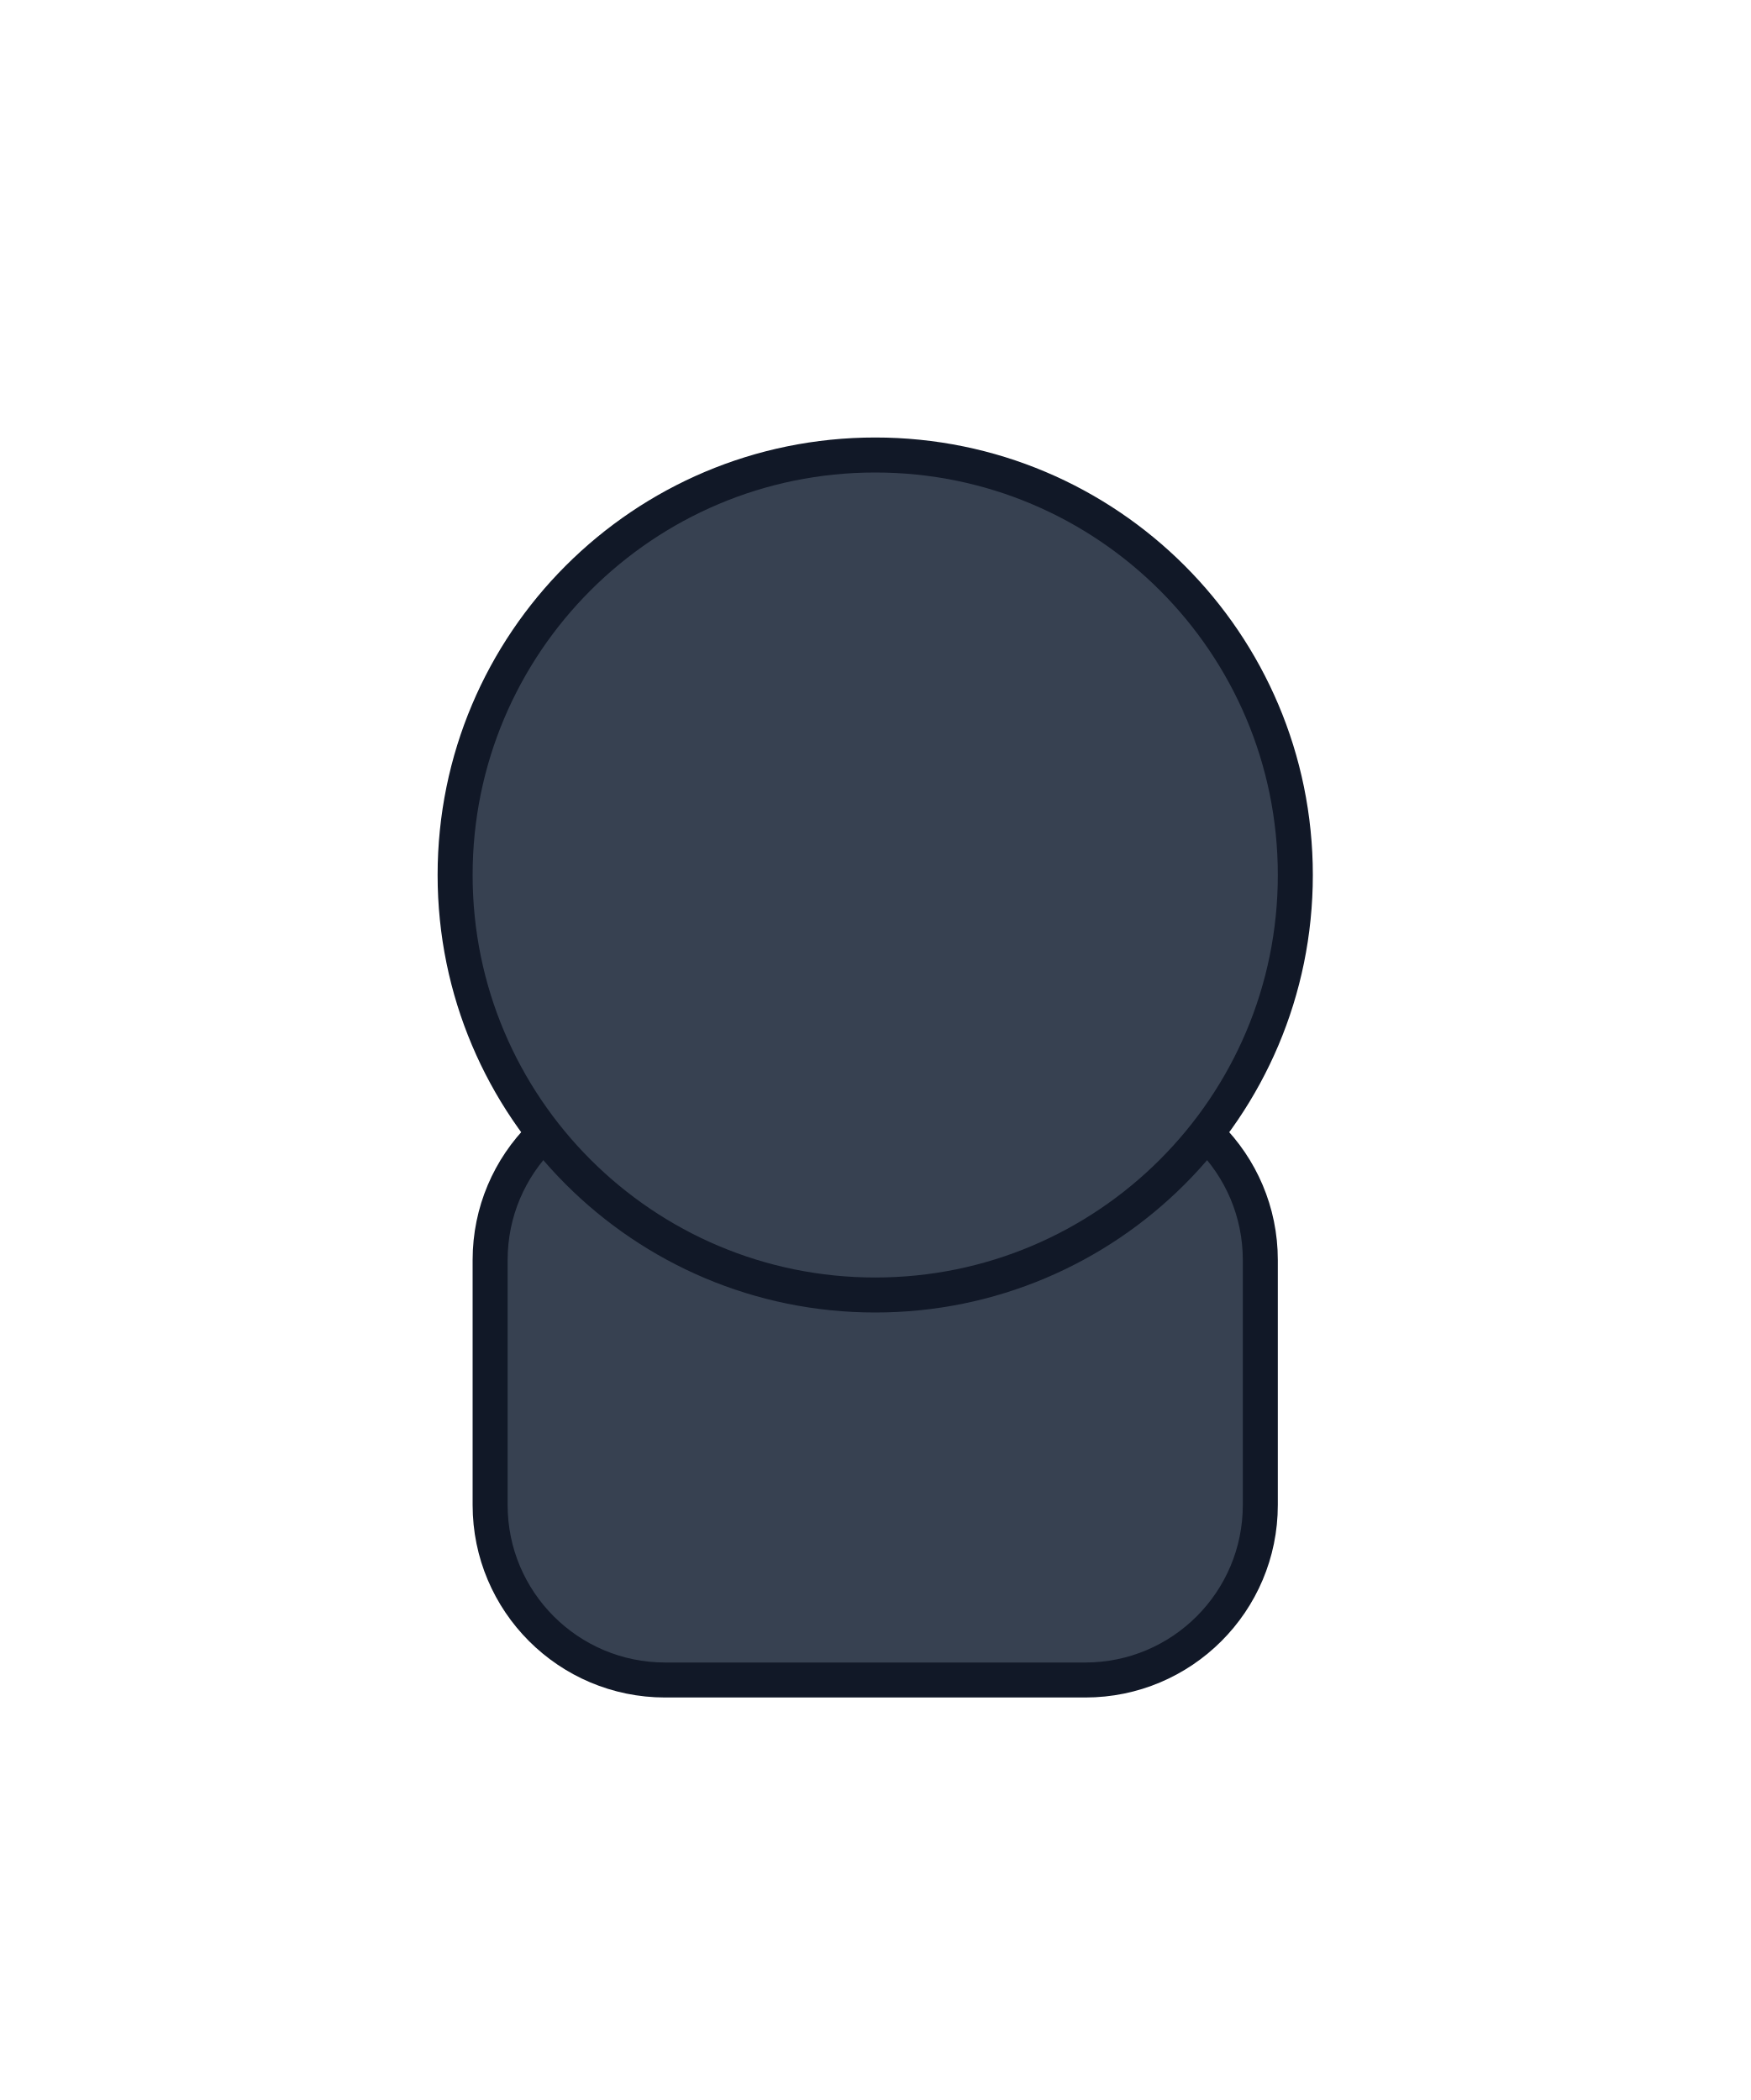
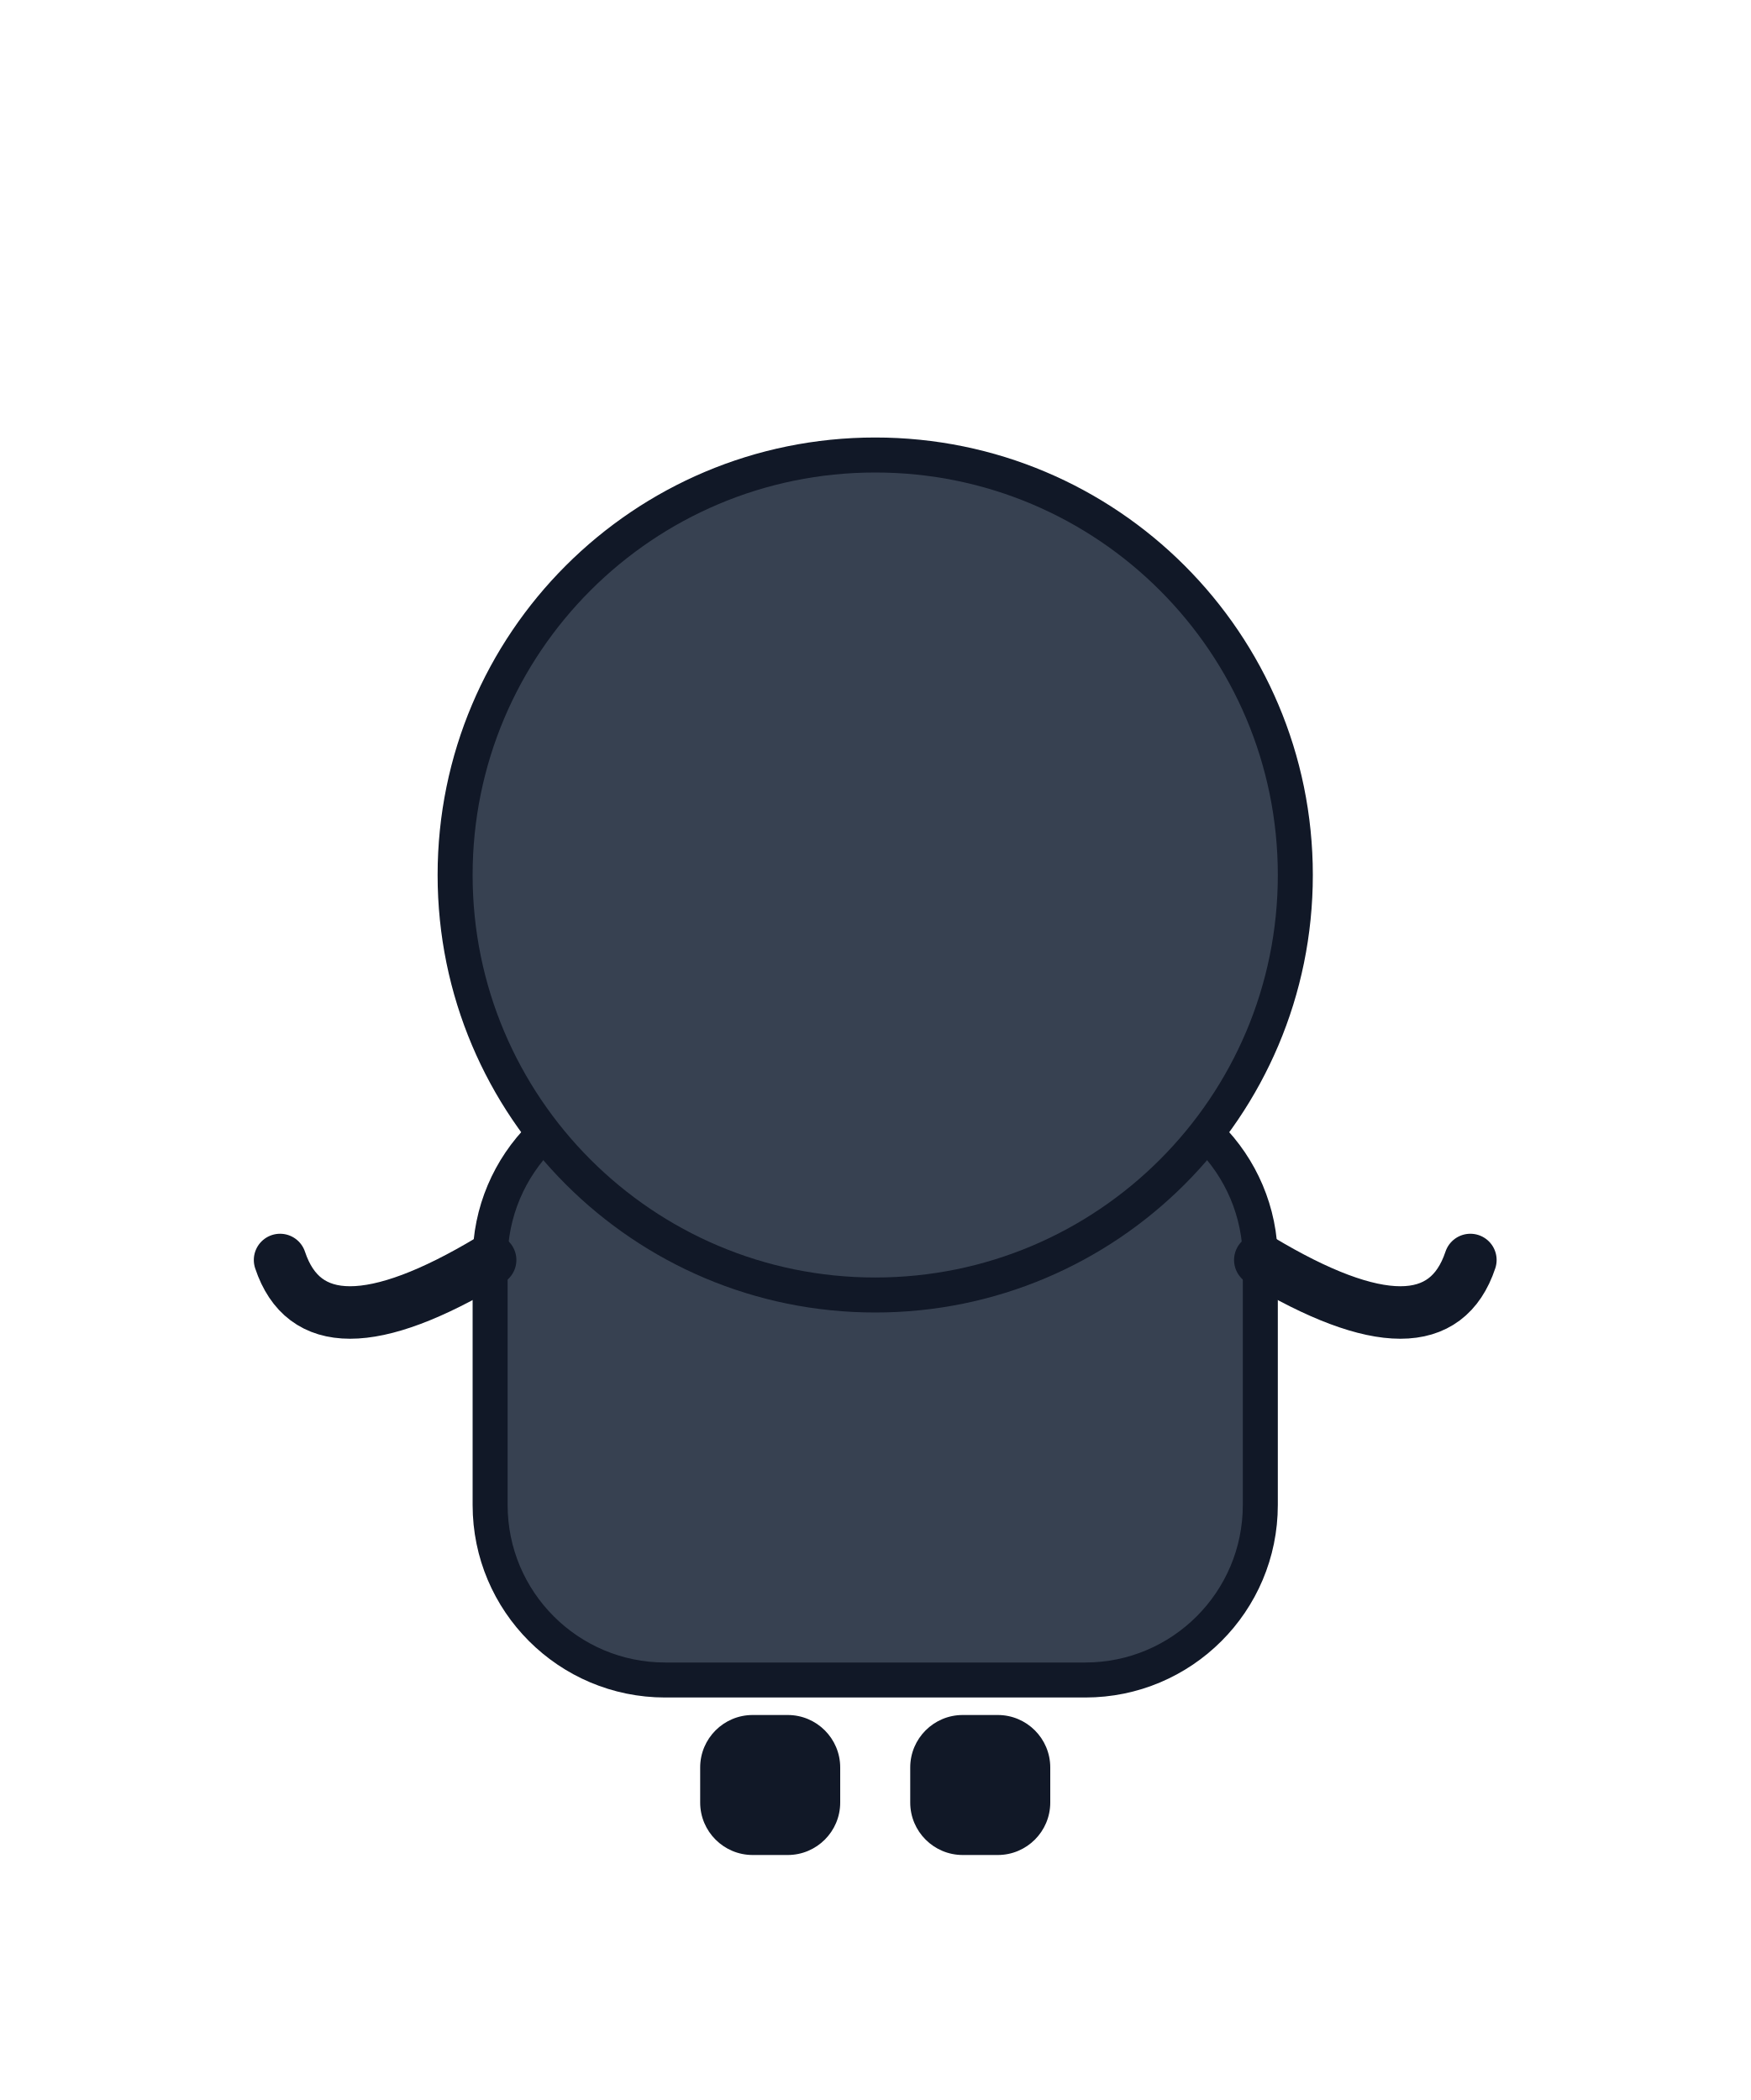
<svg xmlns="http://www.w3.org/2000/svg" viewBox="0 0 100 120">
  <rect x="28" y="62" width="44" height="34" rx="10" fill="#374151" stroke="#111827" stroke-width="2" />
+   <path d="M28 72 q-10 6 -12 0" fill="none" stroke="#111827" stroke-width="3" stroke-linecap="round" />
+   <path d="M72 72 q10 6 12 0" fill="none" stroke="#111827" stroke-width="3" stroke-linecap="round" />
+   <rect x="40" y="98" width="8" height="8" rx="3" fill="#111827" />
+   <rect x="52" y="98" width="8" height="8" rx="3" fill="#111827" />
  <circle cx="50" cy="50" r="24" fill="#374151" stroke="#111827" stroke-width="2" />
</svg>
